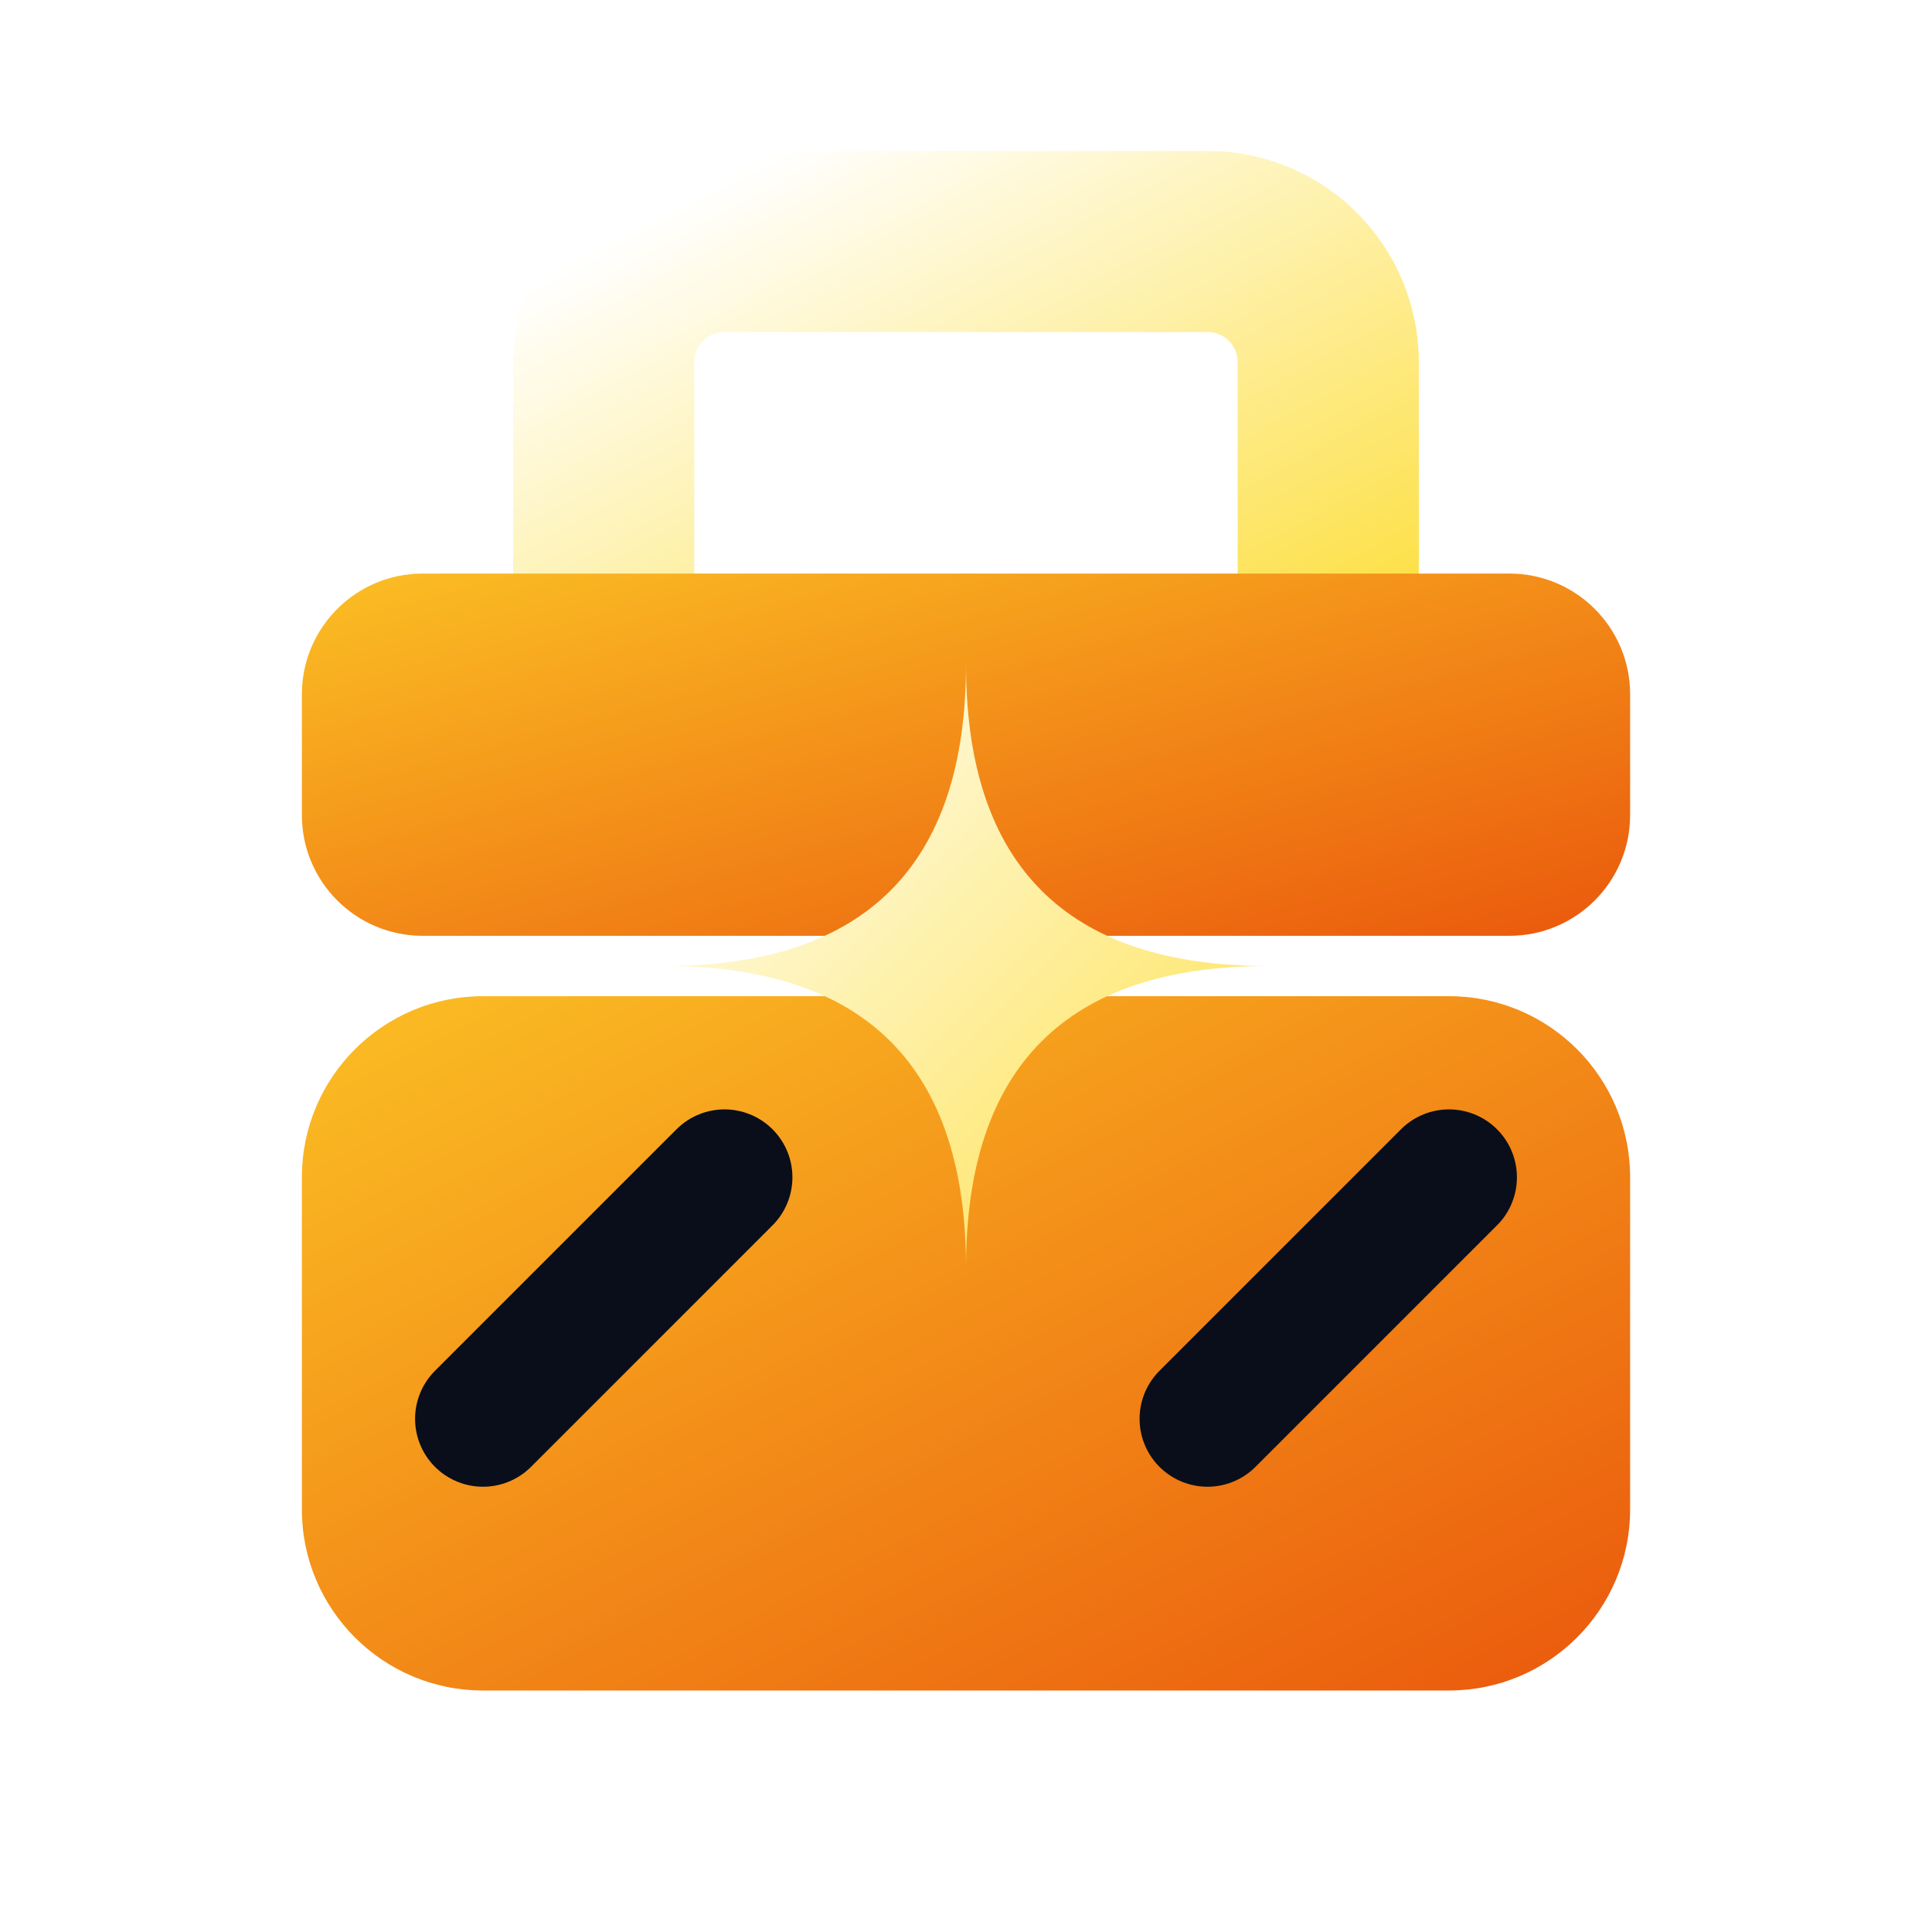
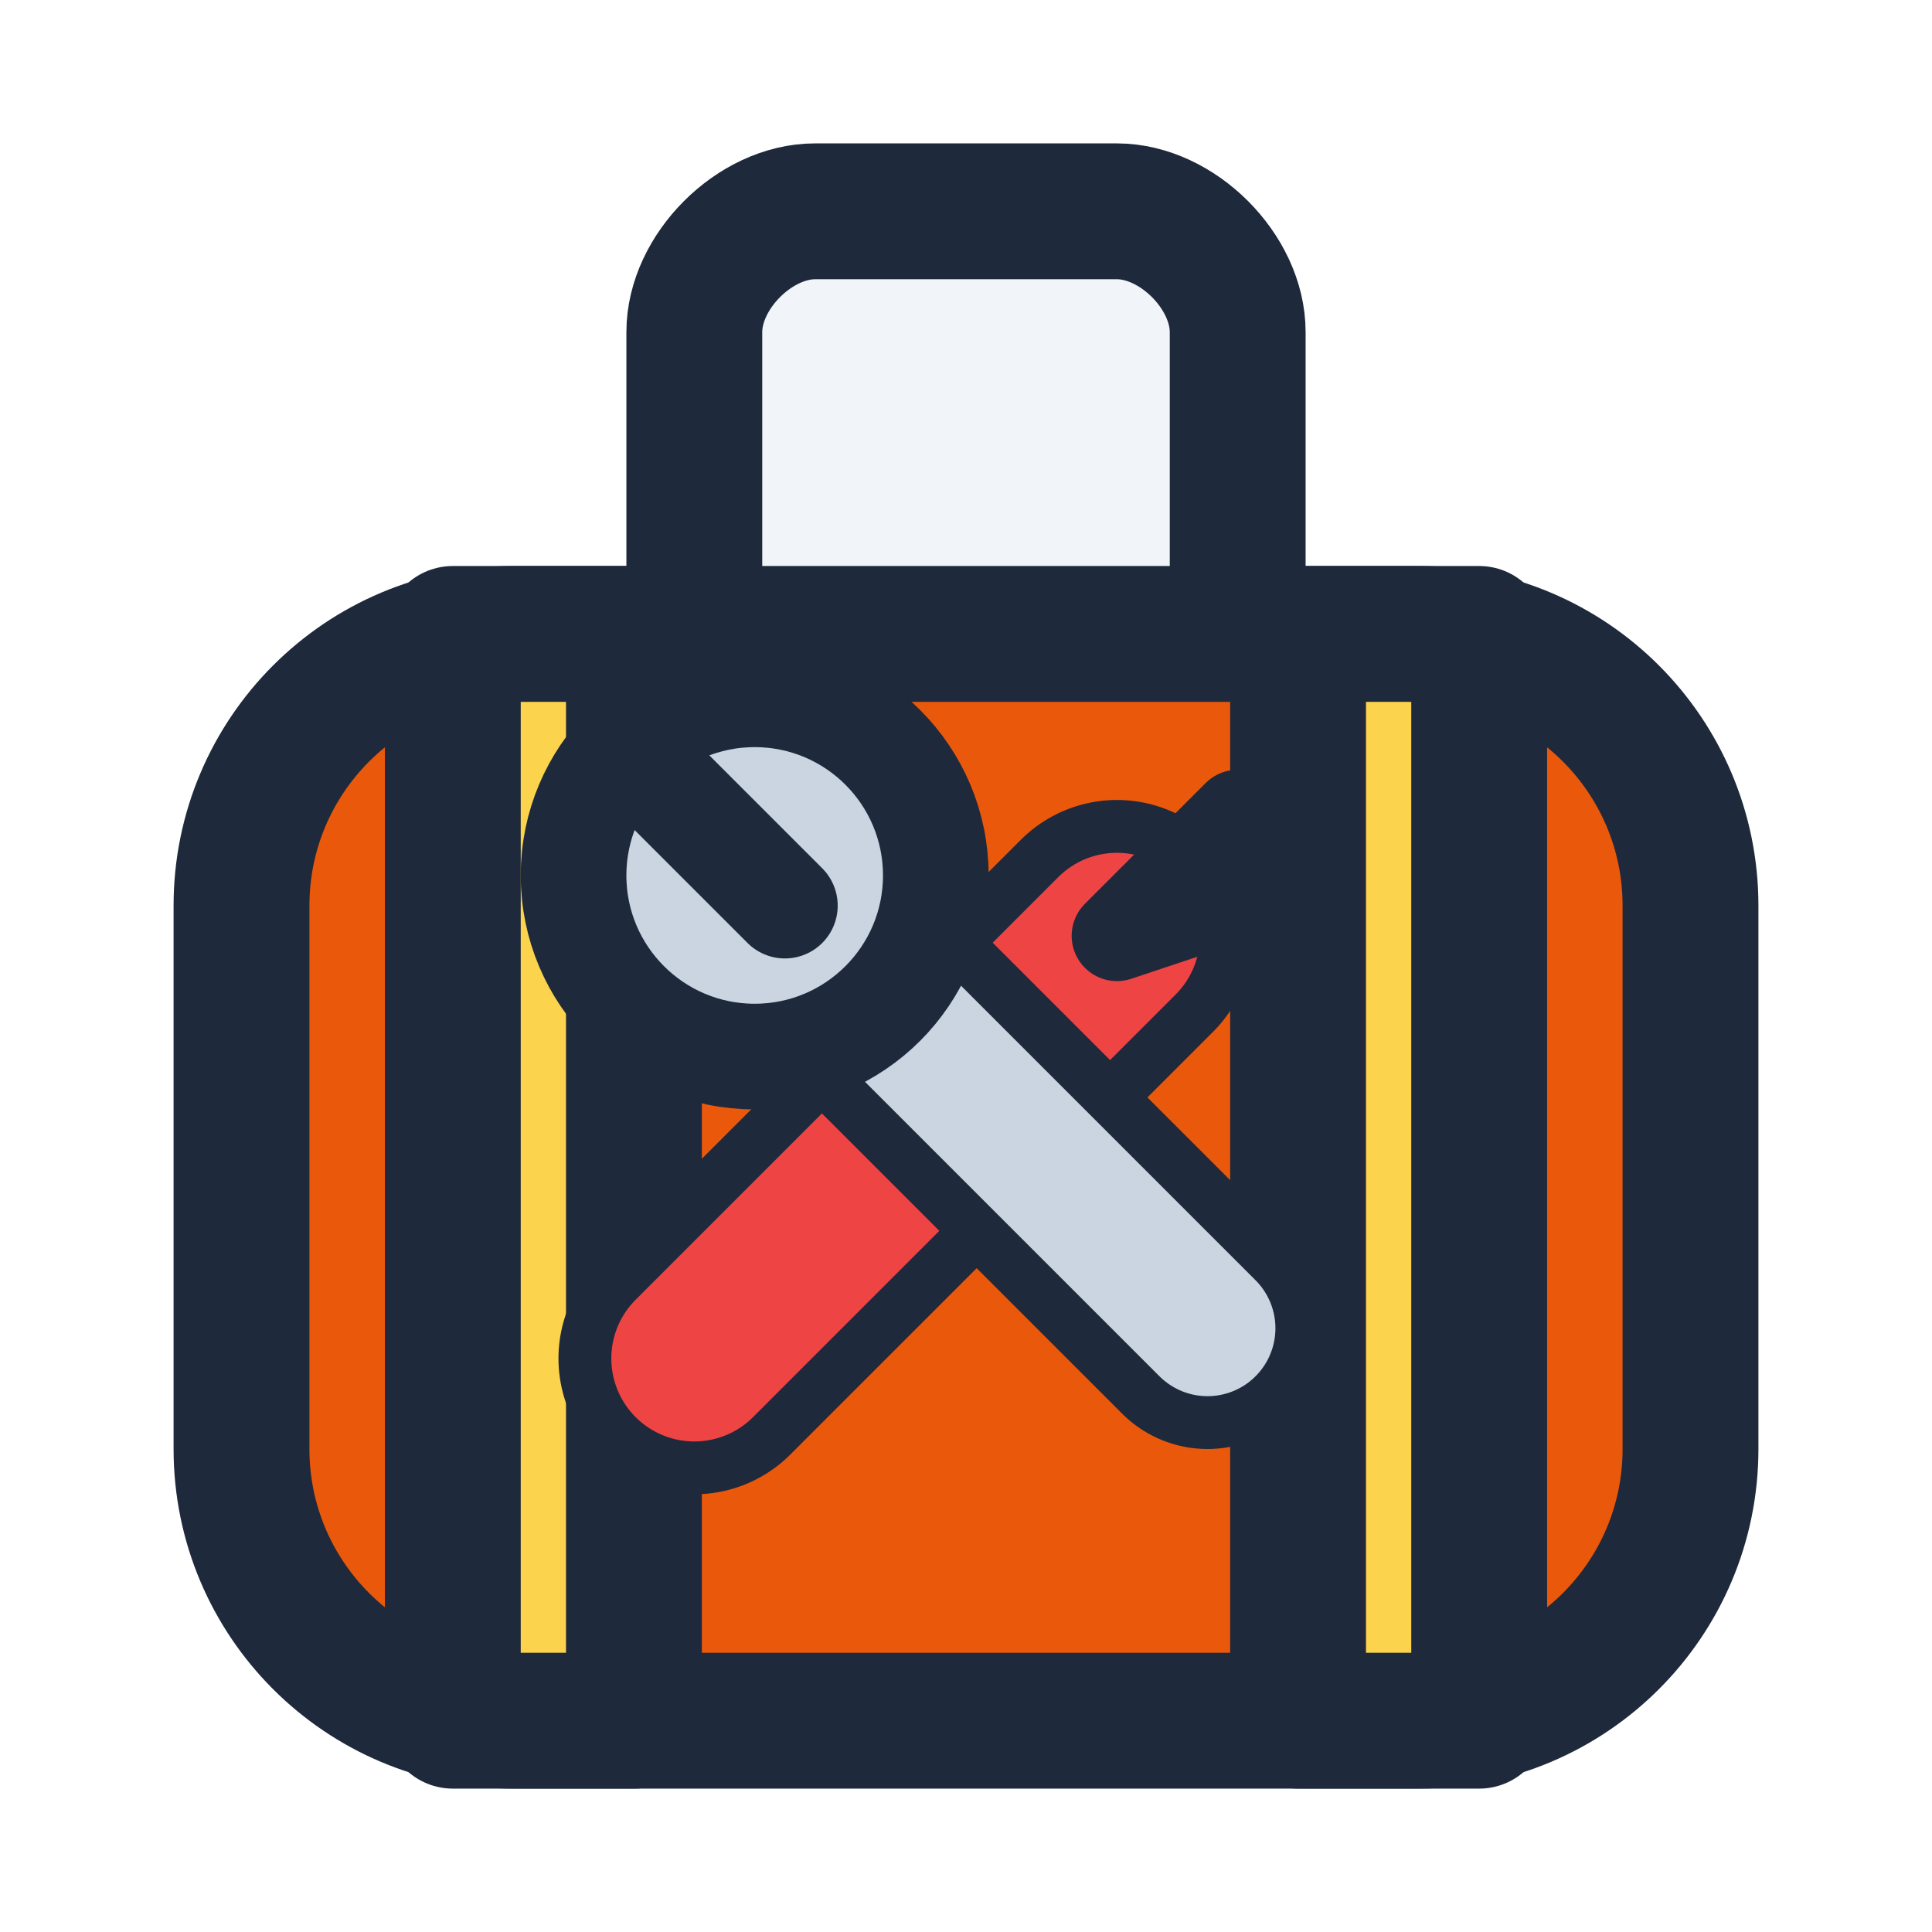
<svg xmlns="http://www.w3.org/2000/svg" viewBox="0 0 64 64" width="64" height="64">
  <defs>
-     <linearGradient id="gold-grad" x1="0%" y1="0%" x2="100%" y2="100%">
-       <stop offset="0%" stop-color="#fbbf24" />
-       <stop offset="100%" stop-color="#ea580c" />
-     </linearGradient>
-     <linearGradient id="light-grad" x1="0%" y1="0%" x2="100%" y2="100%">
-       <stop offset="0%" stop-color="#ffffff" />
-       <stop offset="100%" stop-color="#fde047" />
-     </linearGradient>
+     <style>
+       .outline-thick {
+         stroke: #1e293b;
+         stroke-width: 4.5;
+         stroke-linecap: round;
+         stroke-linejoin: round;
+       }
+       .outline-thin {
+         stroke: #1e293b;
+         stroke-width: 3.5;
+         stroke-linecap: round;
+         stroke-linejoin: round;
+       }
+     </style>
  </defs>
-   <path d="M 20 21 L 20 12 A 4 4 0 0 1 24 8 L 40 8 A 4 4 0 0 1 44 12 L 44 21" fill="none" stroke="url(#light-grad)" stroke-width="6" stroke-linecap="round" />
-   <rect x="10" y="19" width="44" height="12" rx="4" fill="url(#gold-grad)" />
-   <rect x="10" y="33" width="44" height="23" rx="6" fill="url(#gold-grad)" />
-   <line x1="16" y1="47" x2="24" y2="39" stroke="#0a0e1a" stroke-width="4.5" stroke-linecap="round" />
-   <line x1="40" y1="47" x2="48" y2="39" stroke="#0a0e1a" stroke-width="4.5" stroke-linecap="round" />
-   <path d="M 32 22 Q 32 32 22 32 Q 32 32 32 42 Q 32 32 42 32 Q 32 32 32 22 Z" fill="url(#light-grad)" />
+   <path d="M 23 21 L 23 11 C 23 9, 25 7, 27 7 L 37 7 C 39 7, 41 9, 41 11 L 41 21" fill="#f1f5f9" class="outline-thick" />
+   <rect x="8" y="21" width="48" height="36" rx="9" fill="#ea580c" class="outline-thick" />
+   <rect x="15" y="21" width="6" height="36" fill="#fcd34d" class="outline-thick" />
+   <rect x="43" y="21" width="6" height="36" fill="#fcd34d" class="outline-thick" />
+   <g>
+     <path d="M 23 45 L 37 31" fill="none" stroke="#1e293b" stroke-width="9" stroke-linecap="round" />
+     <path d="M 23 45 L 37 31" fill="none" stroke="#ef4444" stroke-width="5.5" stroke-linecap="round" />
+     <path d="M 37 31 L 41 27 L 43 29 Z" fill="#fca5a5" stroke="#1e293b" stroke-width="3" stroke-linejoin="round" />
+     <path d="M 40 28 L 41 27 L 42 28 Z" fill="#1e293b" />
+     <path d="M 40 44 L 28 32" fill="none" stroke="#1e293b" stroke-width="8" stroke-linecap="round" />
+     <path d="M 40 44 L 28 32" fill="none" stroke="#cbd5e1" stroke-width="4.5" stroke-linecap="round" />
+     <circle cx="25" cy="29" r="6" fill="#cbd5e1" stroke="#1e293b" stroke-width="3.5" />
+     <path d="M 21 25 L 26 30" stroke="#1e293b" stroke-width="3.5" stroke-linecap="round" />
+   </g>
</svg>
